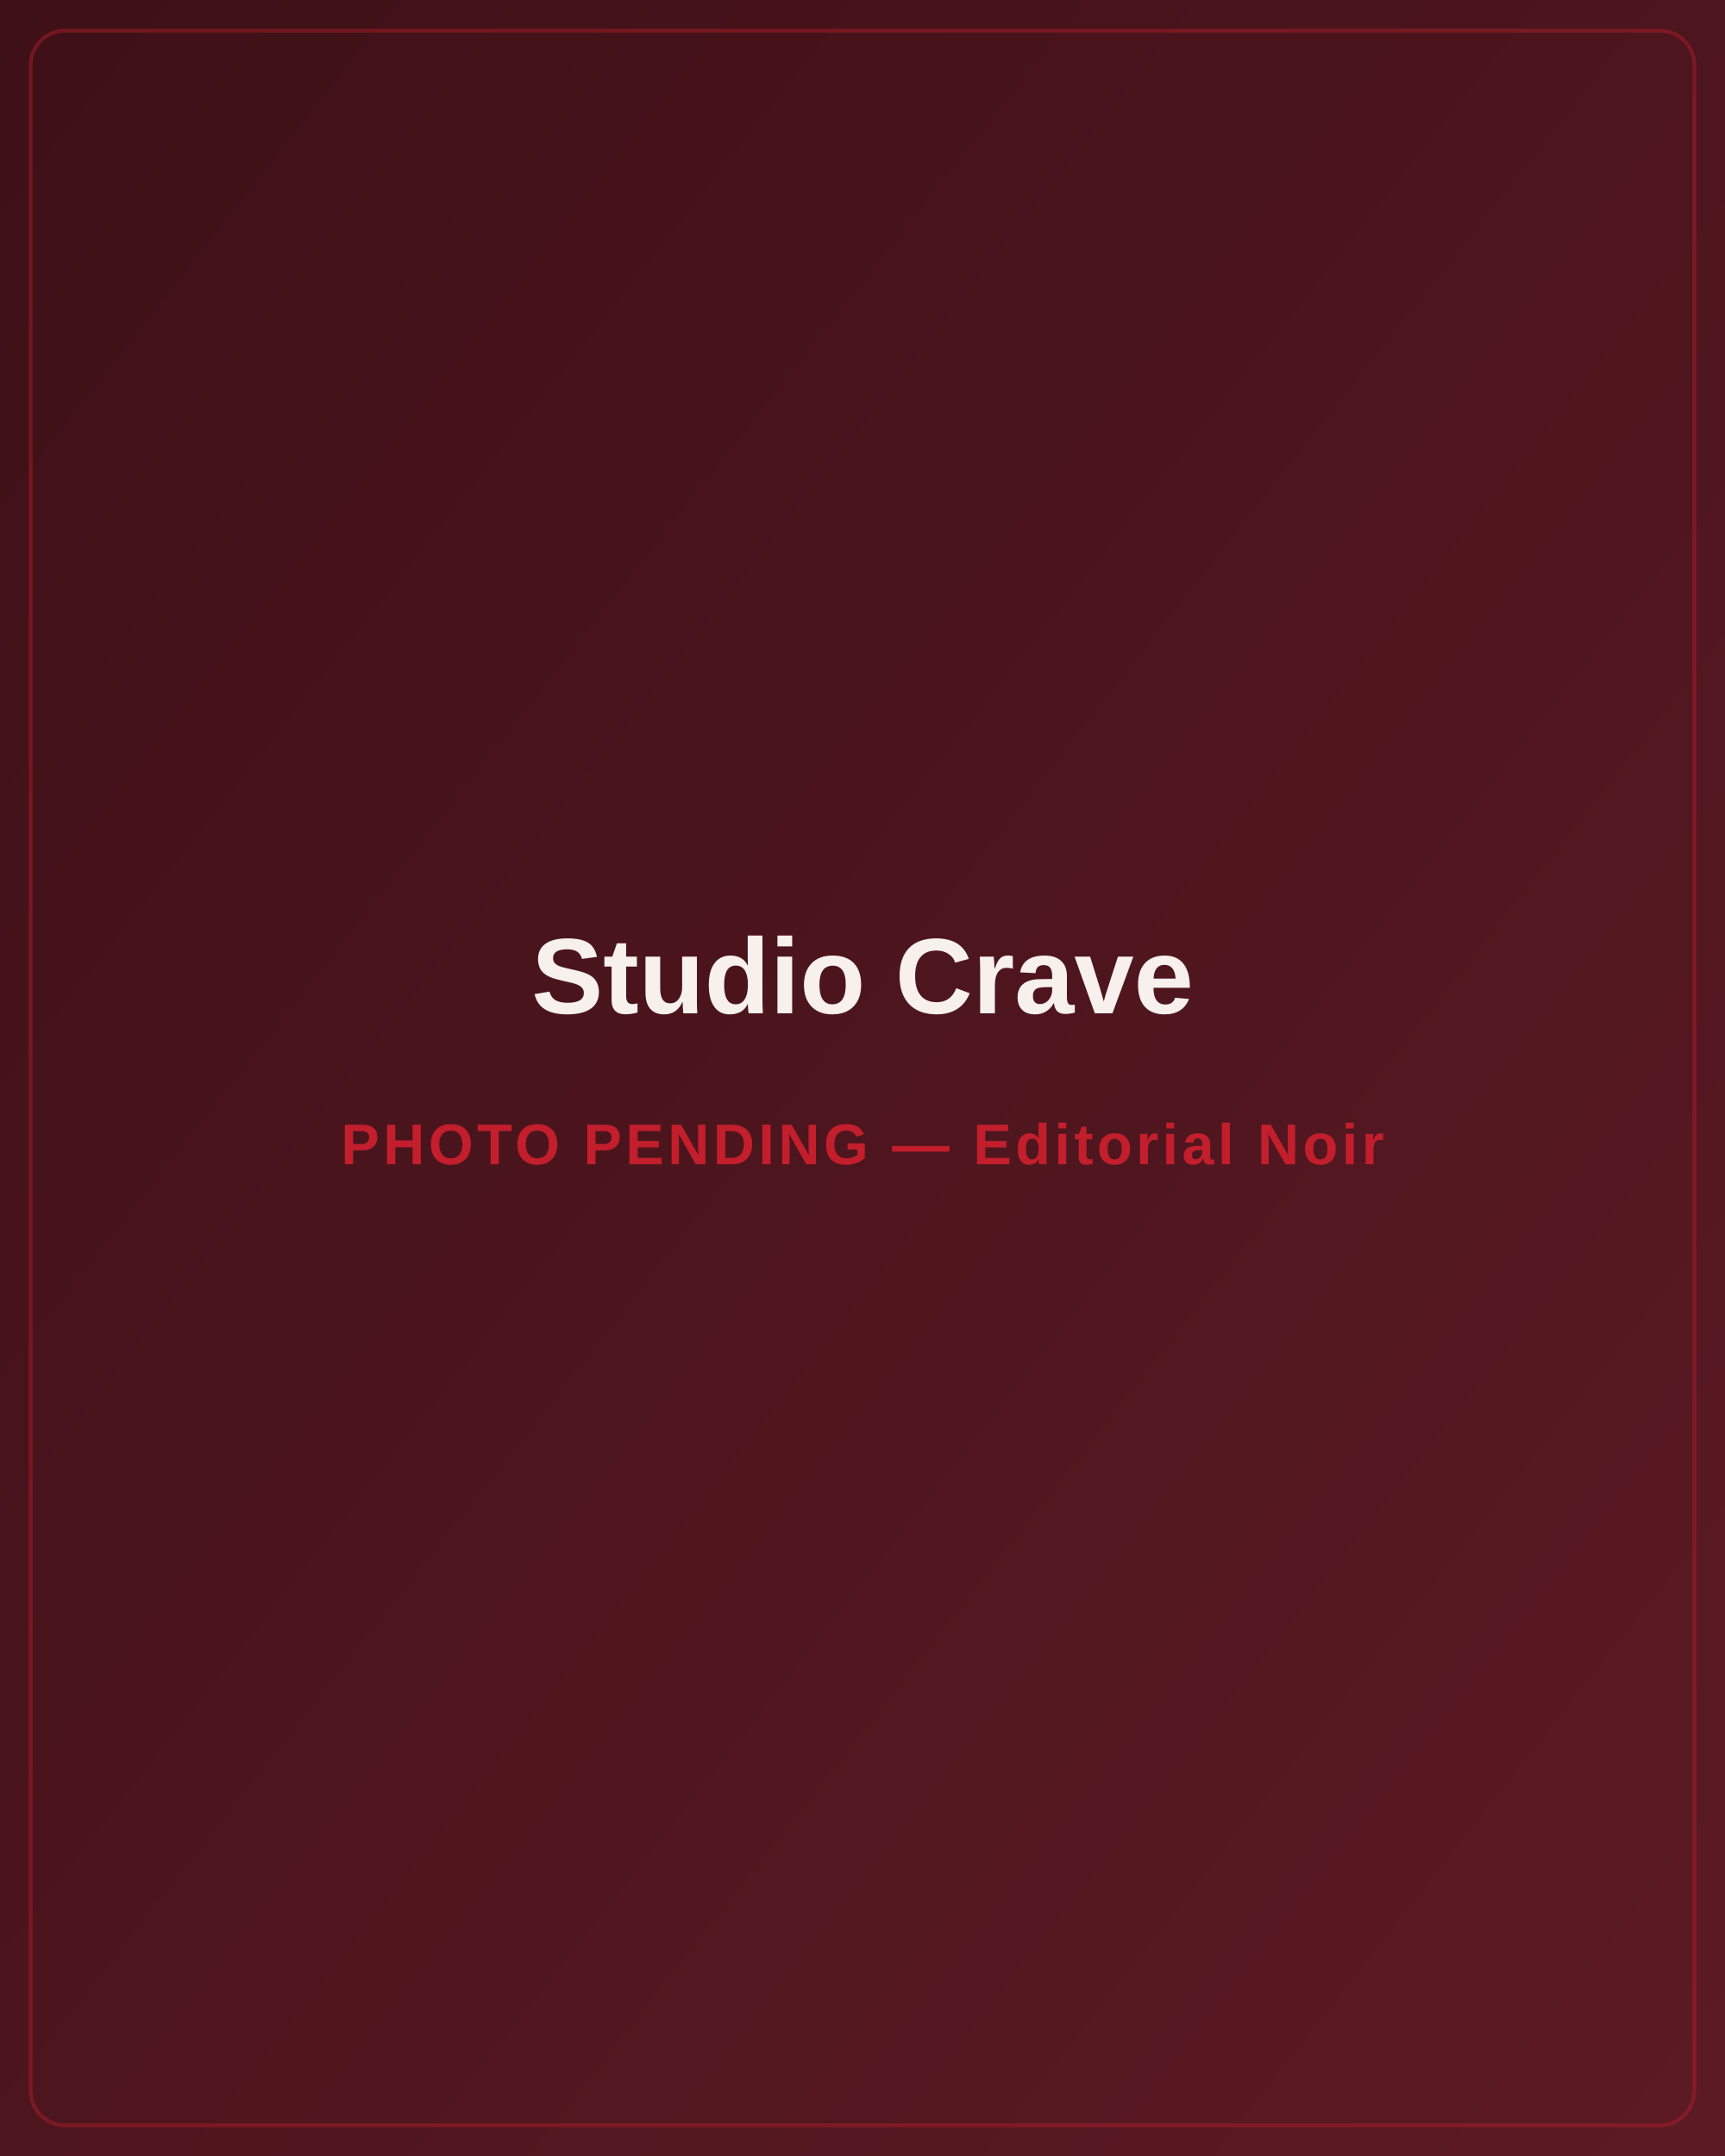
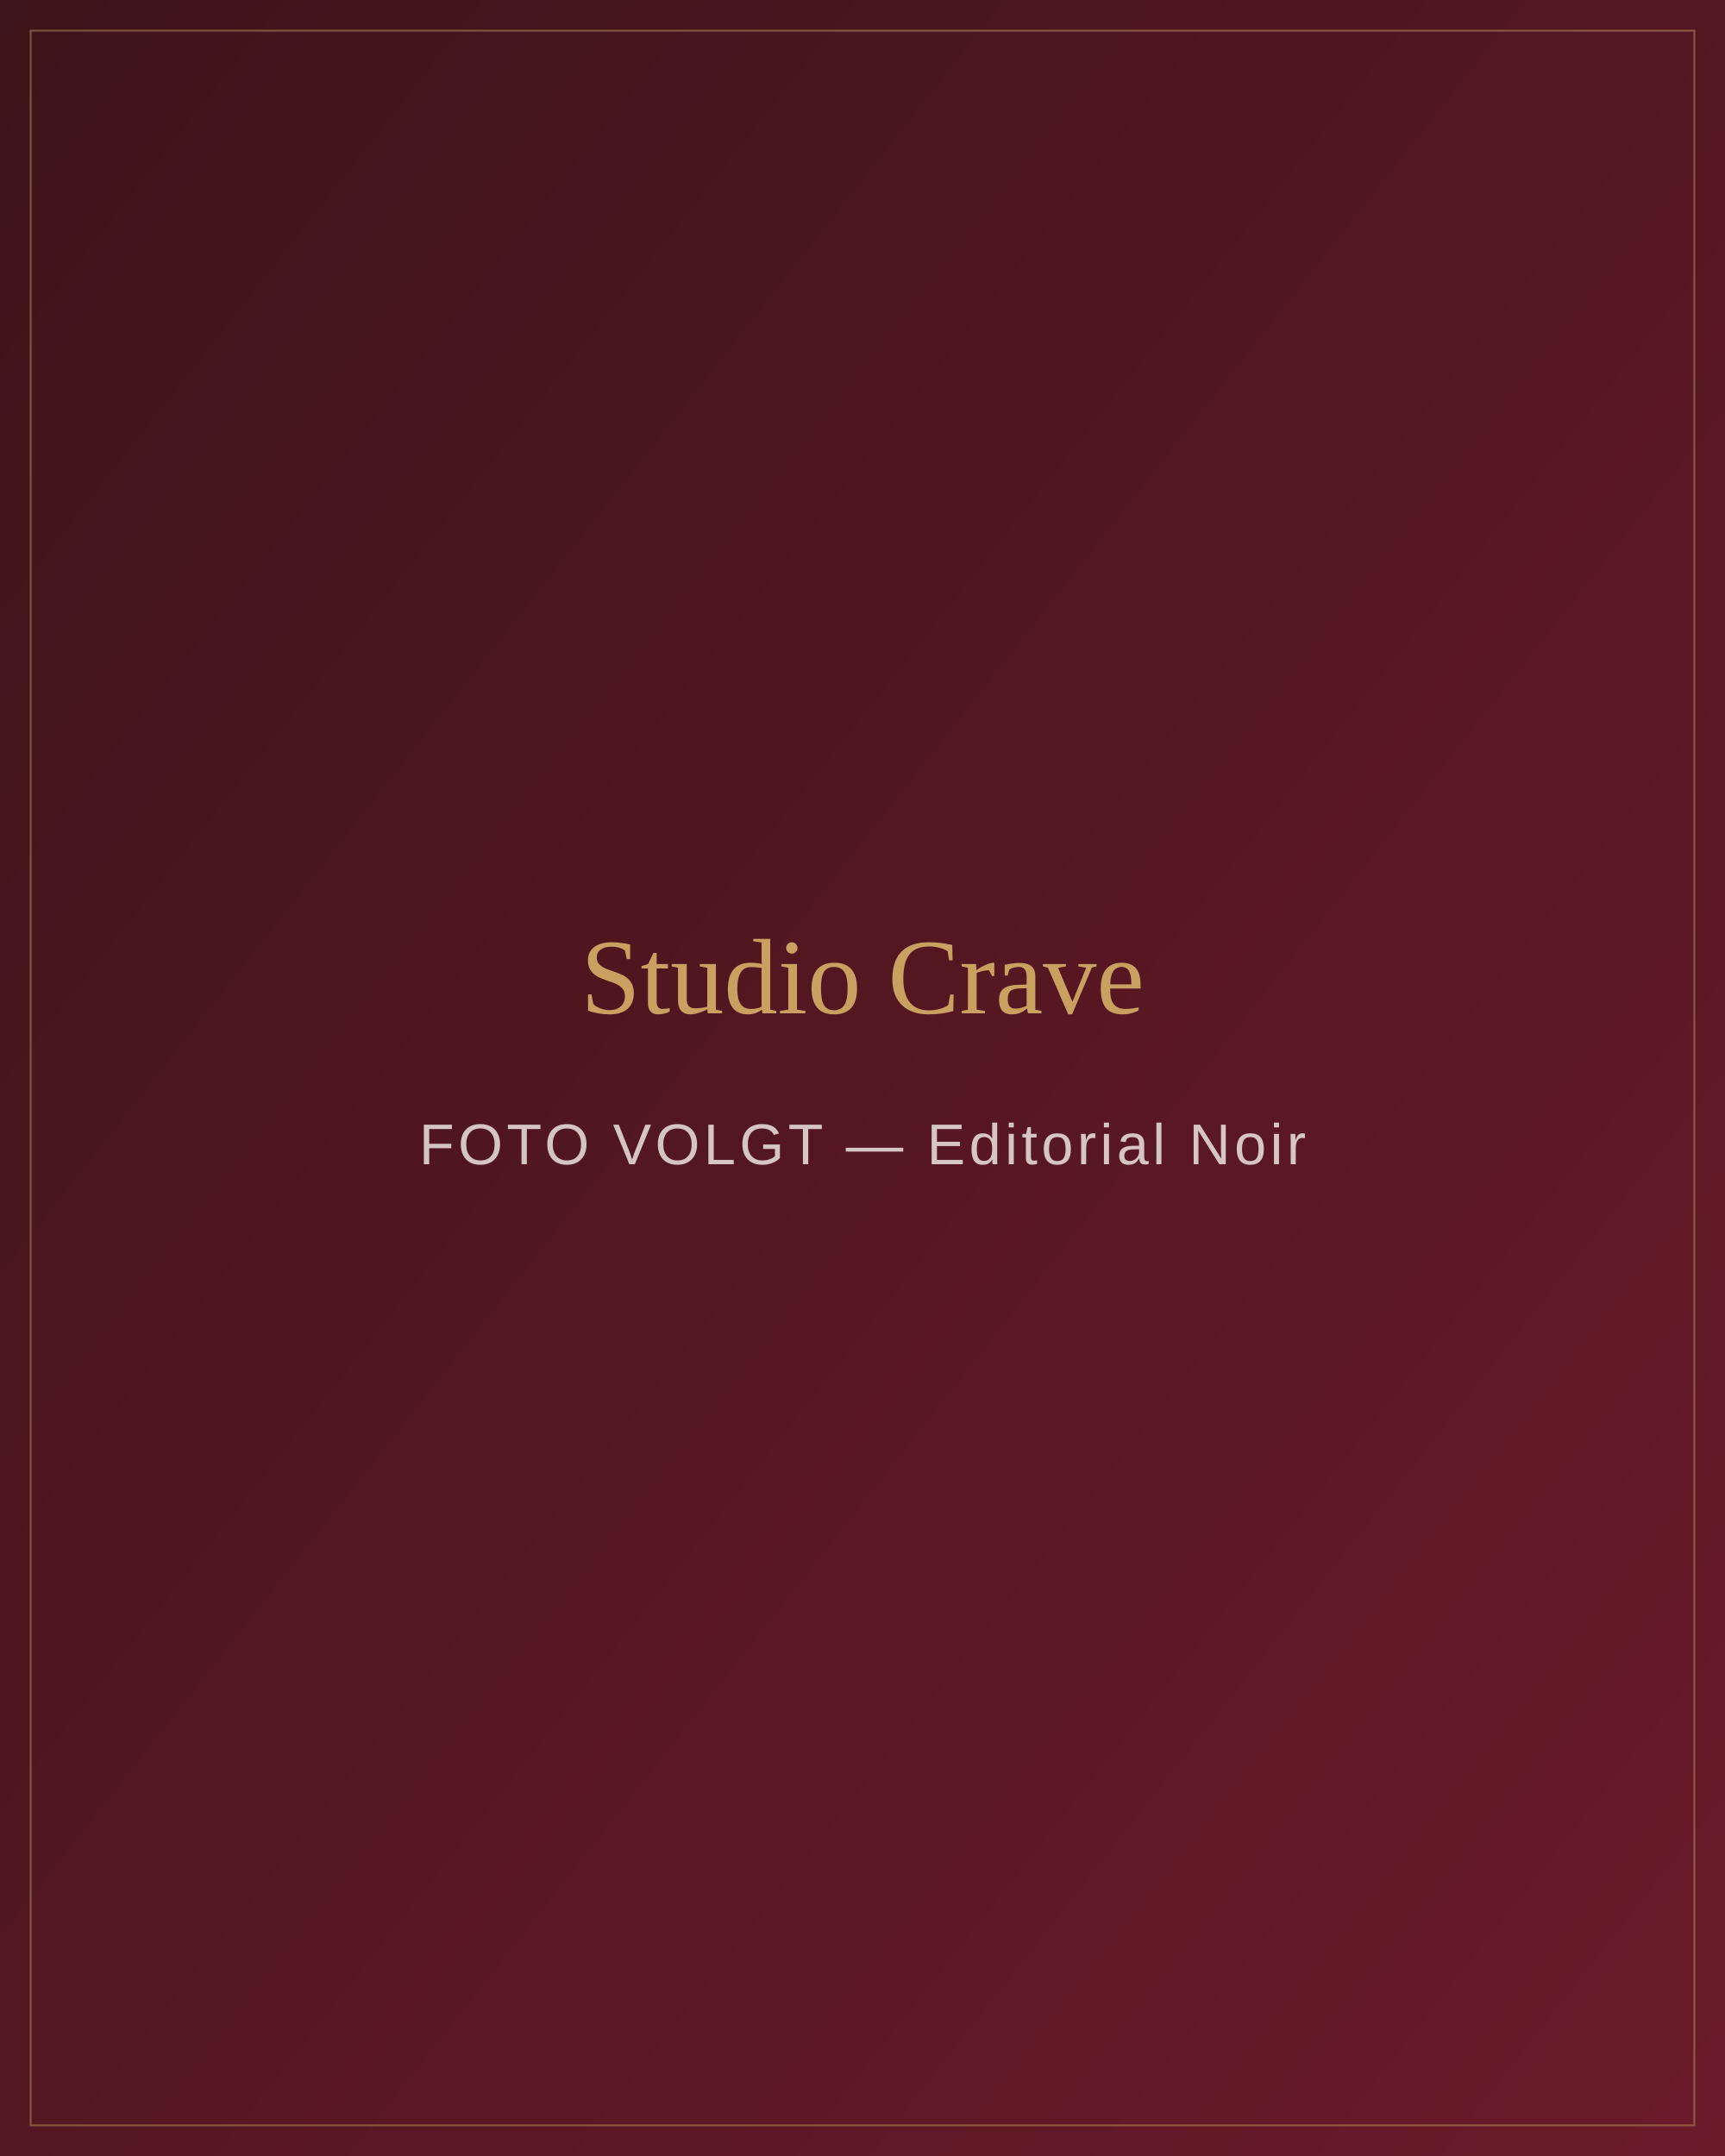
<svg xmlns="http://www.w3.org/2000/svg" width="900" height="1125" viewBox="0 0 900 1125">
  <defs>
    <linearGradient id="g" x1="0%" y1="0%" x2="100%" y2="100%">
-       <stop offset="0%" stop-color="#3E1017" />
-       <stop offset="100%" stop-color="#5C1A24" />
+       <stop offset="0%" stop-color="#3D1419" />
+       <stop offset="100%" stop-color="#6B1A2A" />
    </linearGradient>
  </defs>
  <rect width="900" height="1125" fill="url(#g)" />
-   <rect x="16" y="16" width="868" height="1093" fill="none" stroke="#C21E2C" stroke-opacity="0.4" stroke-width="2" rx="18" />
-   <text x="50%" y="47%" text-anchor="middle" font-family="'Barlow Condensed', Arial, sans-serif" font-weight="800" font-size="56" fill="#F7F0EC">Studio Crave</text>
-   <text x="50%" y="54%" text-anchor="middle" font-family="Arial, sans-serif" font-size="30" letter-spacing="2" fill="#C21E2C" font-weight="700">PHOTO PENDING — Editorial Noir</text>
+   <rect x="16" y="16" width="868" height="1093" fill="none" stroke="#C9A060" stroke-opacity="0.45" stroke-width="1" />
+   <text x="50%" y="47%" text-anchor="middle" font-family="Georgia, 'Times New Roman', serif" font-size="56" fill="#C9A060">Studio Crave</text>
+   <text x="50%" y="54%" text-anchor="middle" font-family="Arial, sans-serif" font-size="30" letter-spacing="2" fill="#F5F0EB" fill-opacity="0.8">FOTO VOLGT — Editorial Noir</text>
</svg>
